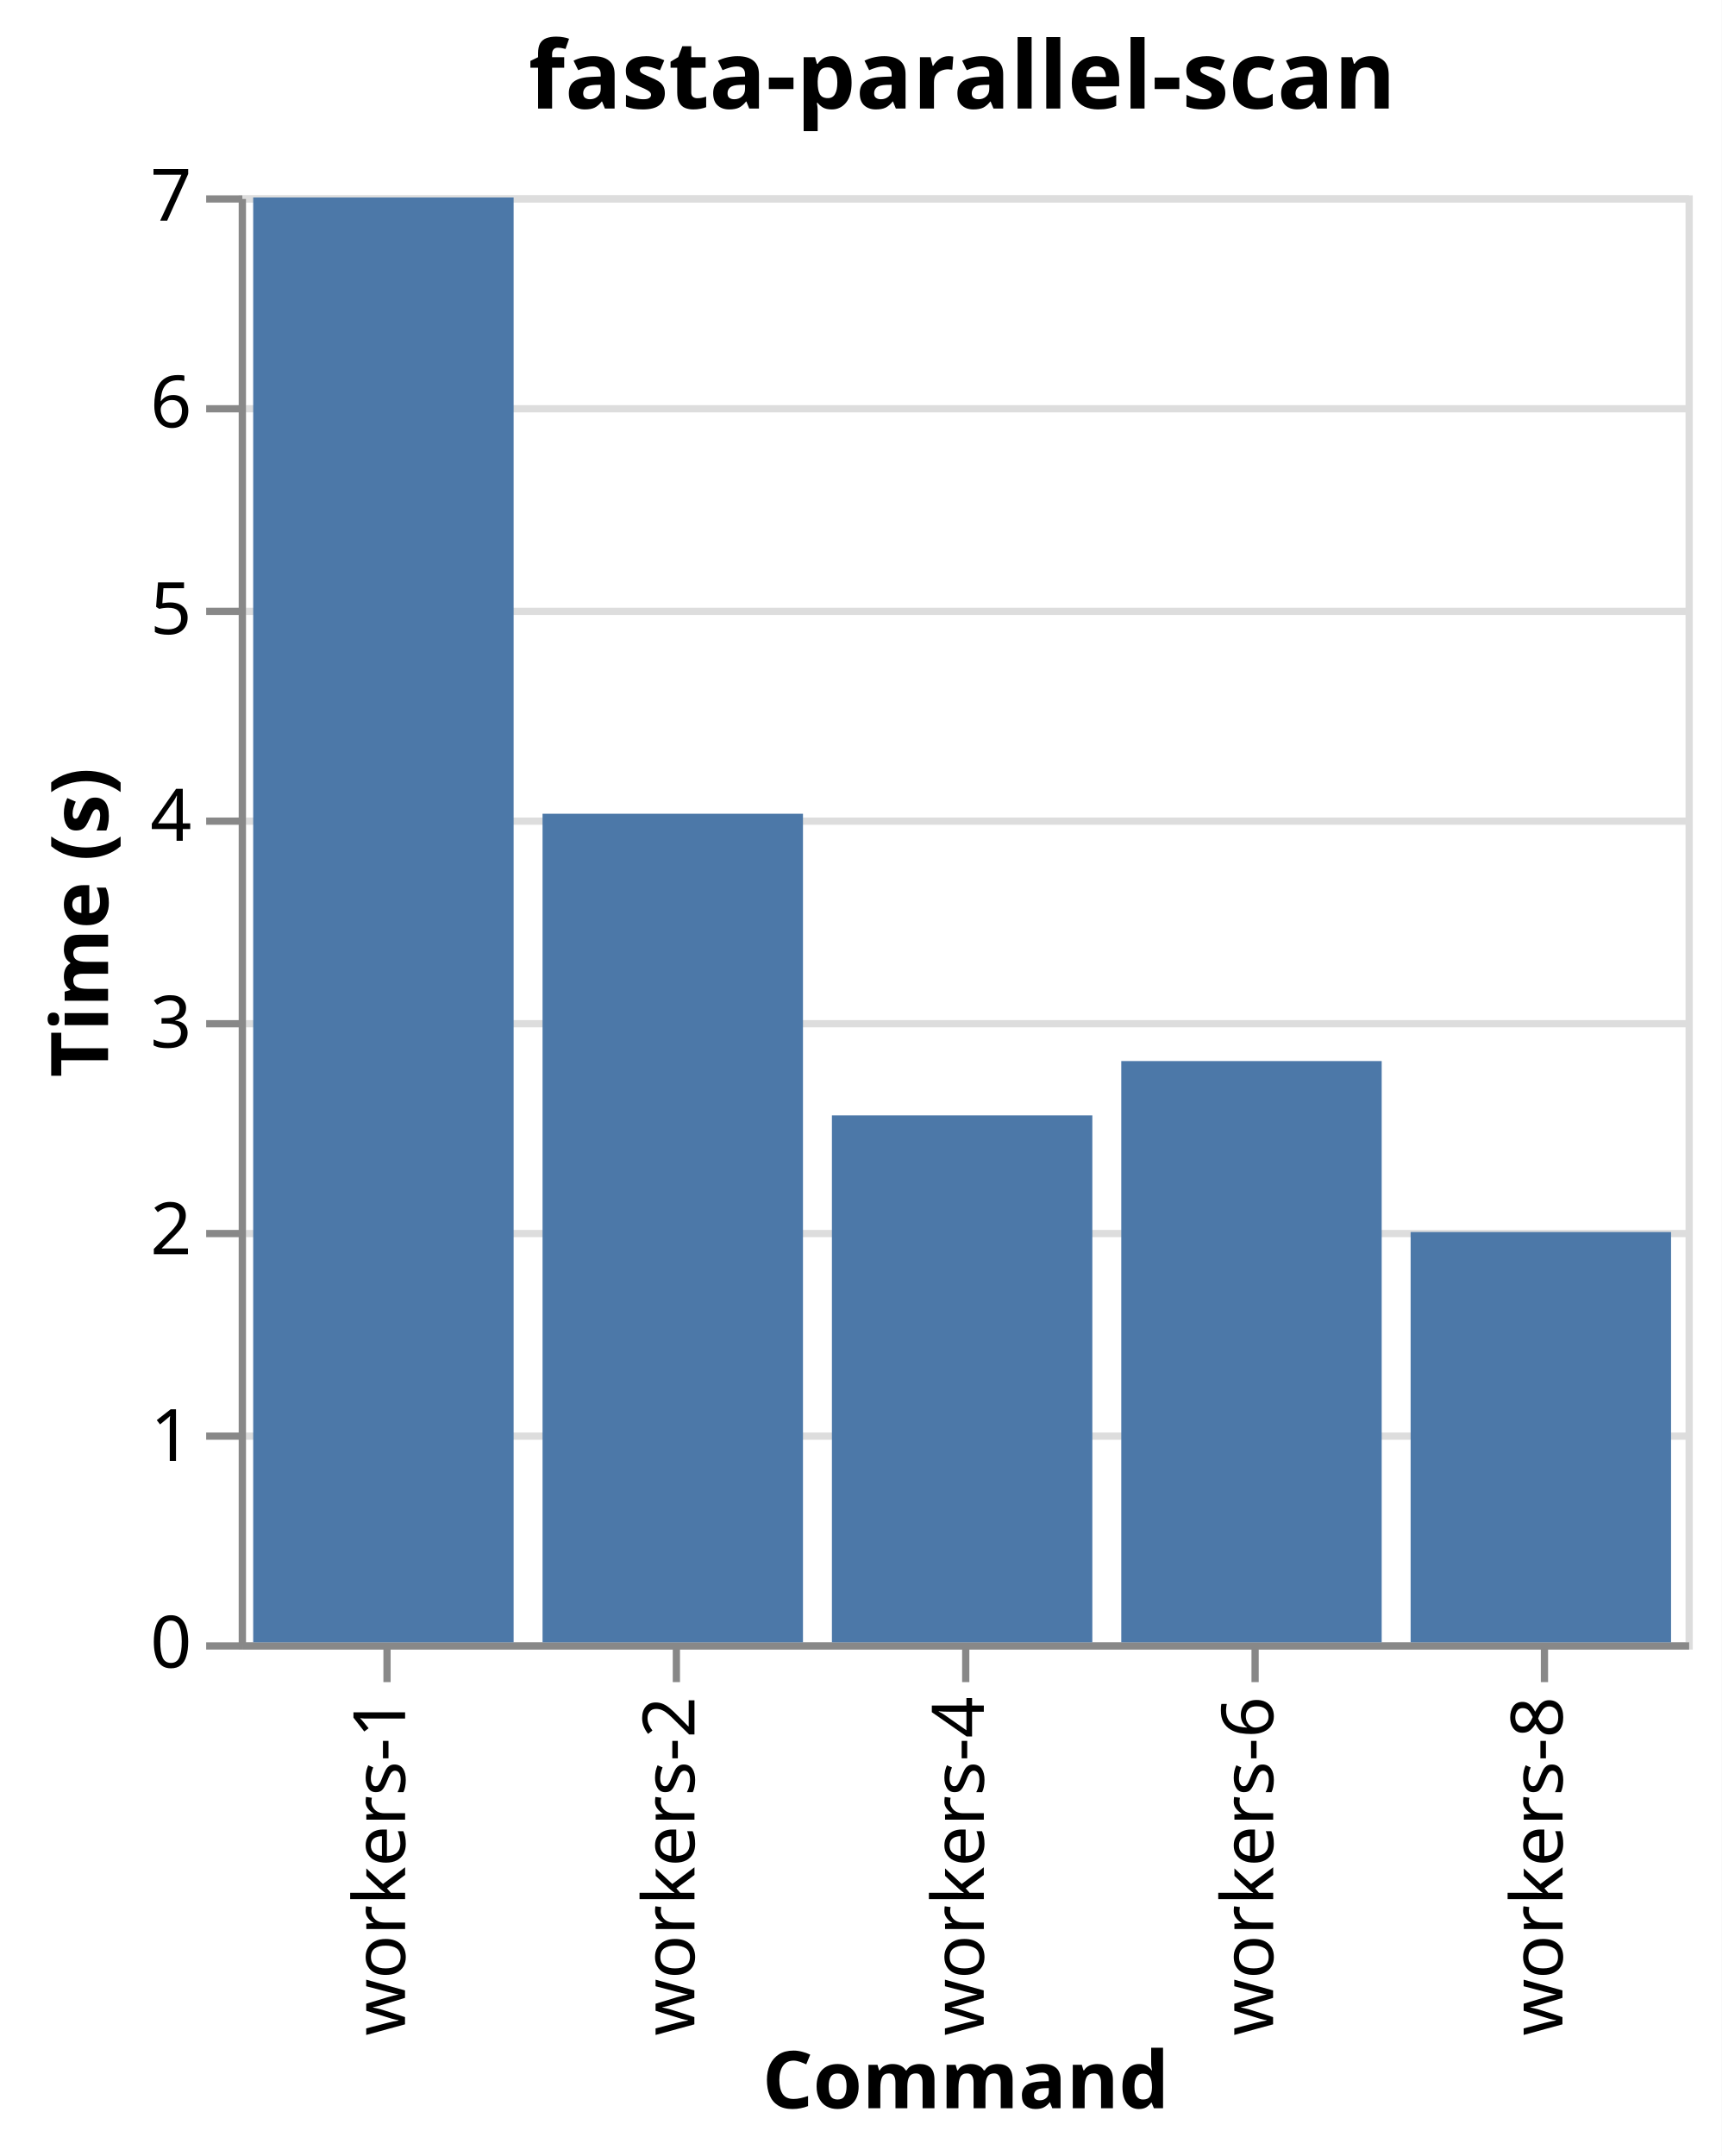
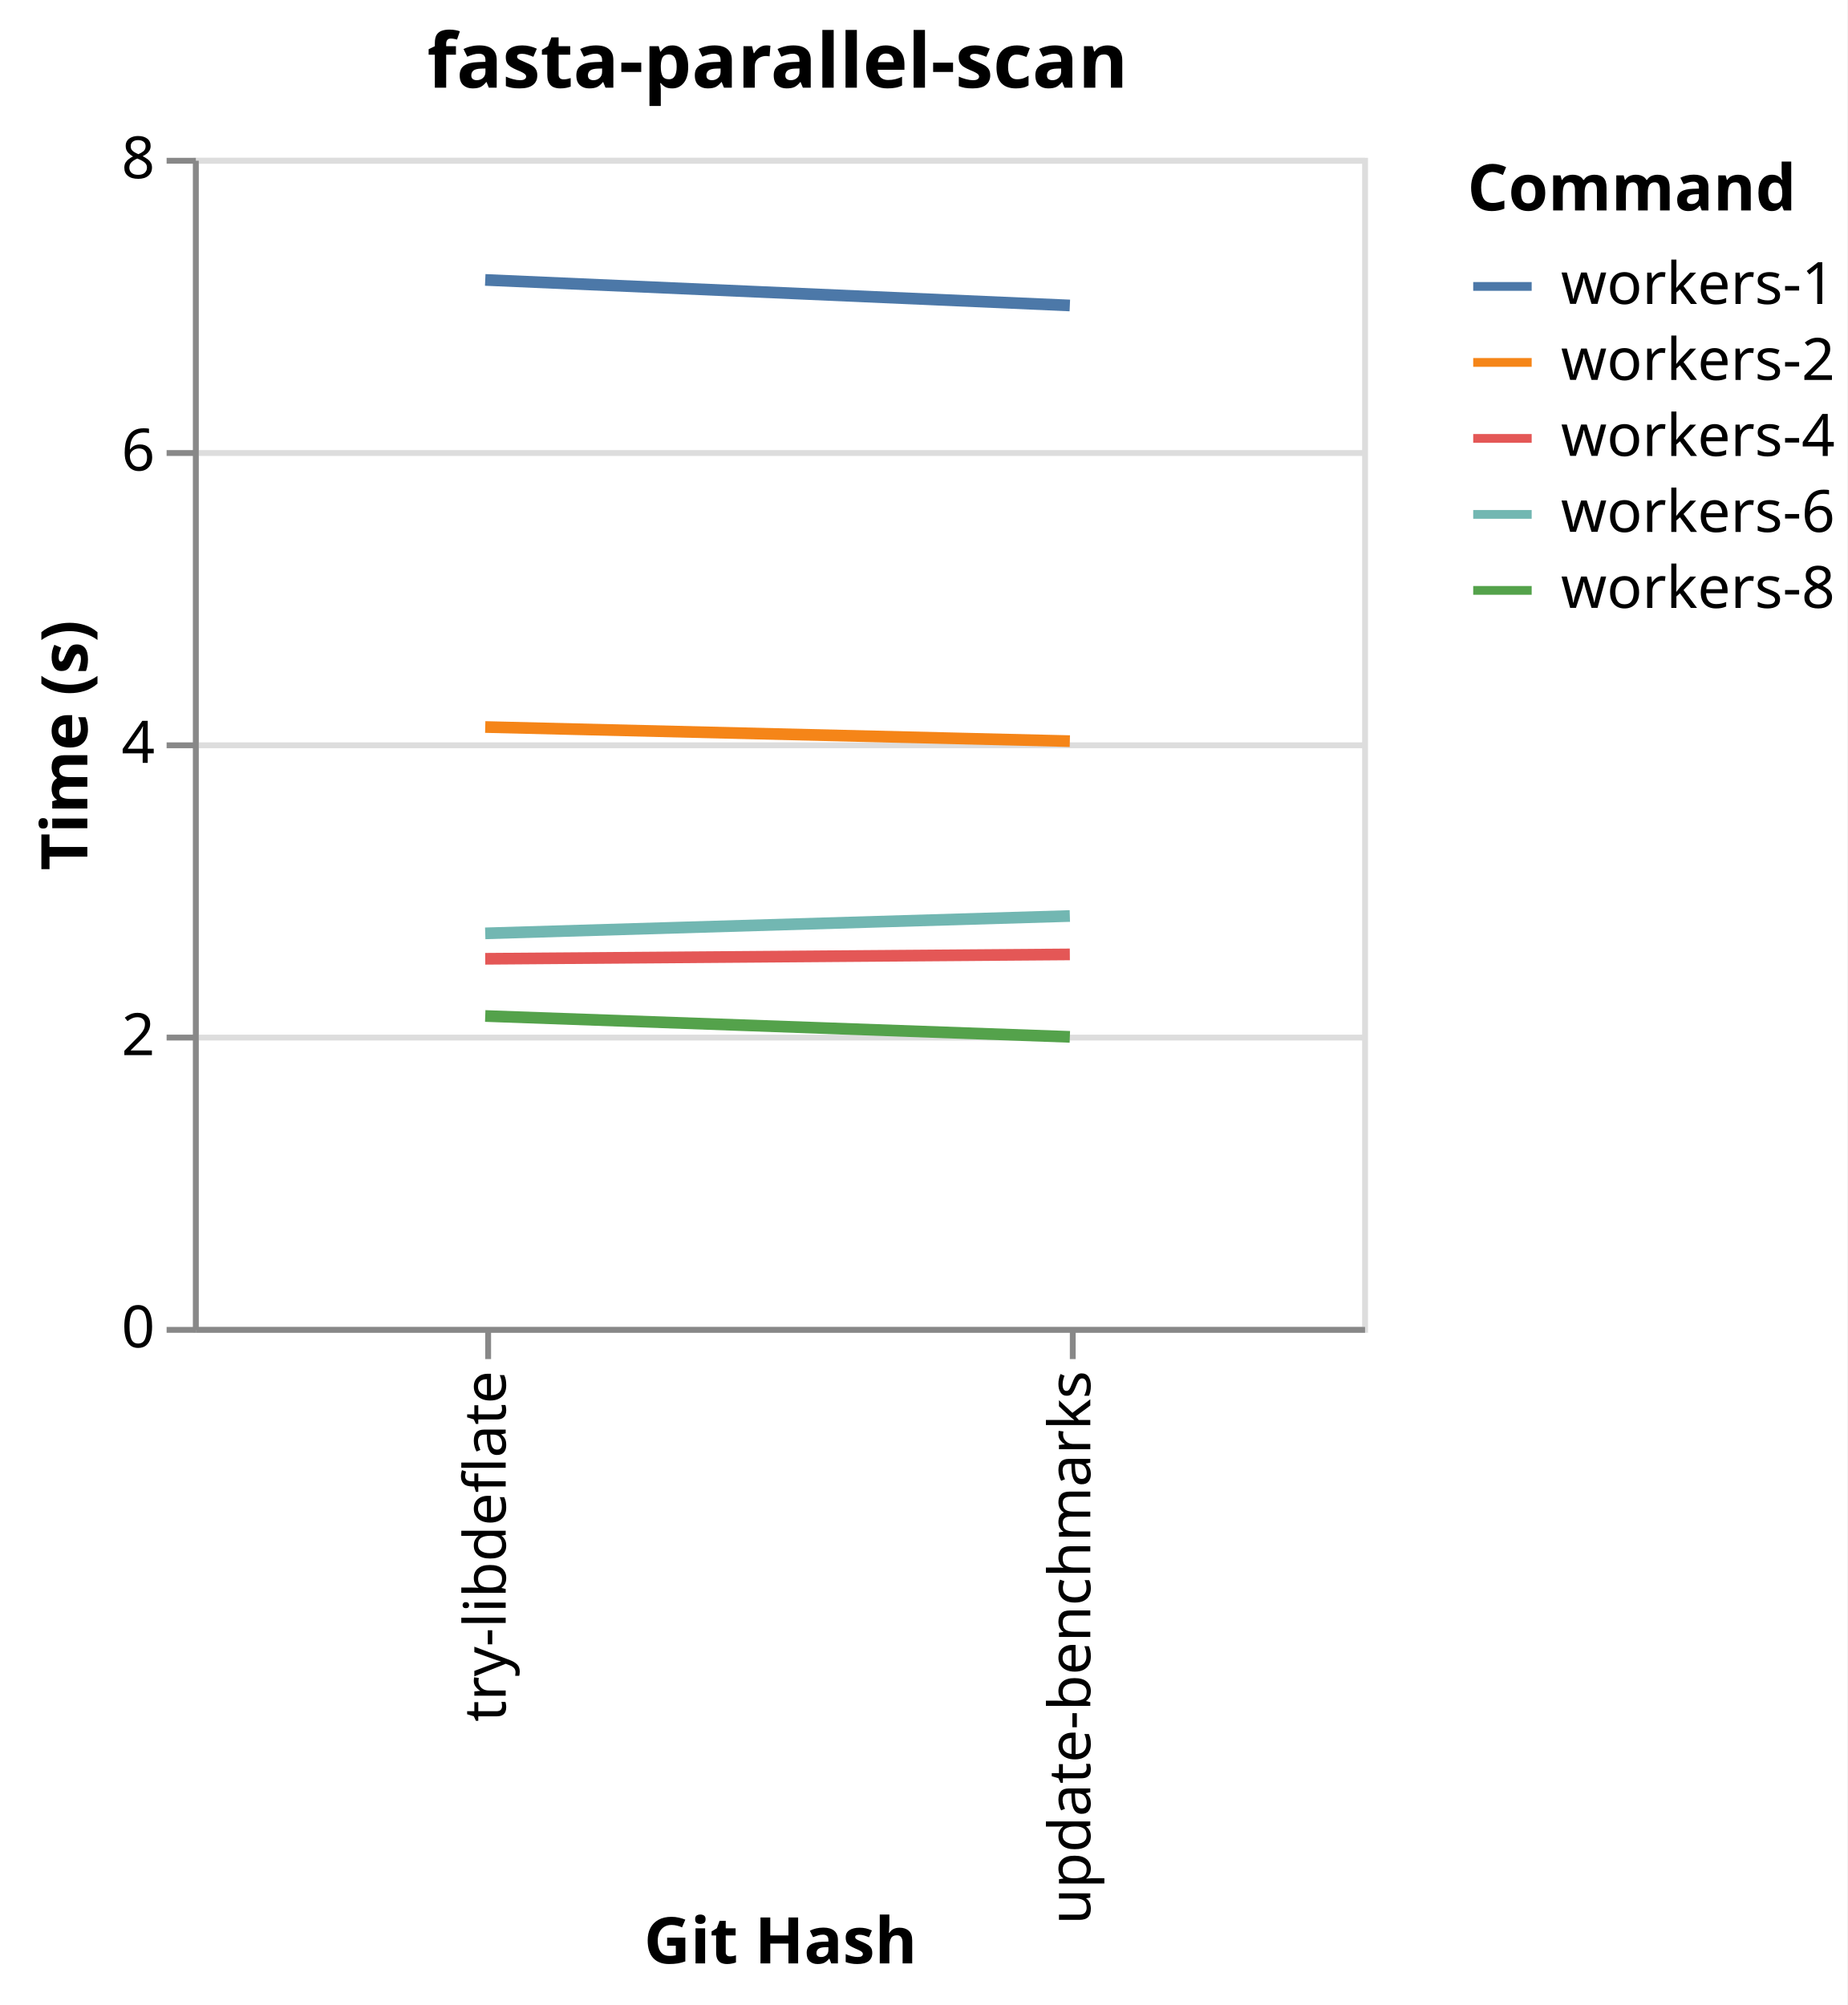
- <svg xmlns="http://www.w3.org/2000/svg" version="1.1" class="marks" width="238" height="298" viewBox="0 0 238 298">
-   <rect width="238" height="298" fill="white" />
+ <svg xmlns="http://www.w3.org/2000/svg" version="1.1" class="marks" width="316" height="343" viewBox="0 0 316 343">
+   <rect width="316" height="343" fill="white" />
  <g fill="none" stroke-miterlimit="10" transform="translate(33,27)">
    <g class="mark-group role-frame root" role="graphics-object" aria-roledescription="group mark container">
      <g transform="translate(0,0)">
        <path class="background" aria-hidden="true" d="M0.5,0.5h200v200h-200Z" stroke="#ddd" />
        <g>
          <g class="mark-group role-axis" aria-hidden="true">
            <g transform="translate(0.5,0.5)">
              <path class="background" aria-hidden="true" d="M0,0h0v0h0Z" pointer-events="none" />
              <g>
                <g class="mark-rule role-axis-grid" pointer-events="none">
                  <line transform="translate(0,200)" x2="200" y2="0" stroke="#ddd" stroke-width="1" opacity="1" />
-                   <line transform="translate(0,171)" x2="200" y2="0" stroke="#ddd" stroke-width="1" opacity="1" />
-                   <line transform="translate(0,143)" x2="200" y2="0" stroke="#ddd" stroke-width="1" opacity="1" />
-                   <line transform="translate(0,114)" x2="200" y2="0" stroke="#ddd" stroke-width="1" opacity="1" />
-                   <line transform="translate(0,86)" x2="200" y2="0" stroke="#ddd" stroke-width="1" opacity="1" />
-                   <line transform="translate(0,57)" x2="200" y2="0" stroke="#ddd" stroke-width="1" opacity="1" />
-                   <line transform="translate(0,29)" x2="200" y2="0" stroke="#ddd" stroke-width="1" opacity="1" />
+                   <line transform="translate(0,150)" x2="200" y2="0" stroke="#ddd" stroke-width="1" opacity="1" />
+                   <line transform="translate(0,100)" x2="200" y2="0" stroke="#ddd" stroke-width="1" opacity="1" />
+                   <line transform="translate(0,50)" x2="200" y2="0" stroke="#ddd" stroke-width="1" opacity="1" />
                  <line transform="translate(0,0)" x2="200" y2="0" stroke="#ddd" stroke-width="1" opacity="1" />
                </g>
              </g>
              <path class="foreground" aria-hidden="true" d="" pointer-events="none" display="none" />
            </g>
          </g>
-           <g class="mark-group role-axis" role="graphics-symbol" aria-roledescription="axis" aria-label="X-axis titled 'Command' for a discrete scale with 5 values: workers-1, workers-2, workers-4, workers-6, workers-8">
+           <g class="mark-group role-axis" role="graphics-symbol" aria-roledescription="axis" aria-label="X-axis titled 'Git Hash' for a discrete scale with 2 values: try-libdeflate, update-benchmarks">
            <g transform="translate(0.5,200.5)">
              <path class="background" aria-hidden="true" d="M0,0h0v0h0Z" pointer-events="none" />
              <g>
                <g class="mark-rule role-axis-tick" pointer-events="none">
-                   <line transform="translate(20,0)" x2="0" y2="5" stroke="#888" stroke-width="1" opacity="1" />
-                   <line transform="translate(60,0)" x2="0" y2="5" stroke="#888" stroke-width="1" opacity="1" />
-                   <line transform="translate(100,0)" x2="0" y2="5" stroke="#888" stroke-width="1" opacity="1" />
-                   <line transform="translate(140,0)" x2="0" y2="5" stroke="#888" stroke-width="1" opacity="1" />
-                   <line transform="translate(180,0)" x2="0" y2="5" stroke="#888" stroke-width="1" opacity="1" />
+                   <line transform="translate(50,0)" x2="0" y2="5" stroke="#888" stroke-width="1" opacity="1" />
+                   <line transform="translate(150,0)" x2="0" y2="5" stroke="#888" stroke-width="1" opacity="1" />
                </g>
                <g class="mark-text role-axis-label" pointer-events="none">
-                   <text text-anchor="end" transform="translate(19.5,7) rotate(270) translate(0,3)" font-family="sans-serif" font-size="10px" fill="#000" opacity="1">workers-1</text>
-                   <text text-anchor="end" transform="translate(59.5,7) rotate(270) translate(0,3)" font-family="sans-serif" font-size="10px" fill="#000" opacity="1">workers-2</text>
-                   <text text-anchor="end" transform="translate(99.5,7) rotate(270) translate(0,3)" font-family="sans-serif" font-size="10px" fill="#000" opacity="1">workers-4</text>
-                   <text text-anchor="end" transform="translate(139.5,7) rotate(270) translate(0,3)" font-family="sans-serif" font-size="10px" fill="#000" opacity="1">workers-6</text>
-                   <text text-anchor="end" transform="translate(179.5,7) rotate(270) translate(0,3)" font-family="sans-serif" font-size="10px" fill="#000" opacity="1">workers-8</text>
+                   <text text-anchor="end" transform="translate(50,7) rotate(270) translate(0,3)" font-family="sans-serif" font-size="10px" fill="#000" opacity="1">try-libdeflate</text>
+                   <text text-anchor="end" transform="translate(150,7) rotate(270) translate(0,3)" font-family="sans-serif" font-size="10px" fill="#000" opacity="1">update-benchmarks</text>
                </g>
                <g class="mark-rule role-axis-domain" pointer-events="none">
                  <line transform="translate(0,0)" x2="200" y2="0" stroke="#888" stroke-width="1" opacity="1" />
                </g>
                <g class="mark-text role-axis-title" pointer-events="none">
-                   <text text-anchor="middle" transform="translate(100,63.89648)" font-family="sans-serif" font-size="11px" font-weight="bold" fill="#000" opacity="1">Command</text>
-                 </g>
-               </g>
-               <path class="foreground" aria-hidden="true" d="" pointer-events="none" display="none" />
-             </g>
-           </g>
-           <g class="mark-group role-axis" role="graphics-symbol" aria-roledescription="axis" aria-label="Y-axis titled 'Time (s)' for a linear scale with values from 0 to 7">
+                   <text text-anchor="middle" transform="translate(100,108.3838)" font-family="sans-serif" font-size="11px" font-weight="bold" fill="#000" opacity="1">Git Hash</text>
+                 </g>
+               </g>
+               <path class="foreground" aria-hidden="true" d="" pointer-events="none" display="none" />
+             </g>
+           </g>
+           <g class="mark-group role-axis" role="graphics-symbol" aria-roledescription="axis" aria-label="Y-axis titled 'Time (s)' for a linear scale with values from 0 to 8">
            <g transform="translate(0.5,0.5)">
              <path class="background" aria-hidden="true" d="M0,0h0v0h0Z" pointer-events="none" />
              <g>
                <g class="mark-rule role-axis-tick" pointer-events="none">
                  <line transform="translate(0,200)" x2="-5" y2="0" stroke="#888" stroke-width="1" opacity="1" />
-                   <line transform="translate(0,171)" x2="-5" y2="0" stroke="#888" stroke-width="1" opacity="1" />
-                   <line transform="translate(0,143)" x2="-5" y2="0" stroke="#888" stroke-width="1" opacity="1" />
-                   <line transform="translate(0,114)" x2="-5" y2="0" stroke="#888" stroke-width="1" opacity="1" />
-                   <line transform="translate(0,86)" x2="-5" y2="0" stroke="#888" stroke-width="1" opacity="1" />
-                   <line transform="translate(0,57)" x2="-5" y2="0" stroke="#888" stroke-width="1" opacity="1" />
-                   <line transform="translate(0,29)" x2="-5" y2="0" stroke="#888" stroke-width="1" opacity="1" />
+                   <line transform="translate(0,150)" x2="-5" y2="0" stroke="#888" stroke-width="1" opacity="1" />
+                   <line transform="translate(0,100)" x2="-5" y2="0" stroke="#888" stroke-width="1" opacity="1" />
+                   <line transform="translate(0,50)" x2="-5" y2="0" stroke="#888" stroke-width="1" opacity="1" />
                  <line transform="translate(0,0)" x2="-5" y2="0" stroke="#888" stroke-width="1" opacity="1" />
                </g>
                <g class="mark-text role-axis-label" pointer-events="none">
                  <text text-anchor="end" transform="translate(-7,203)" font-family="sans-serif" font-size="10px" fill="#000" opacity="1">0</text>
-                   <text text-anchor="end" transform="translate(-7,174.4286)" font-family="sans-serif" font-size="10px" fill="#000" opacity="1">1</text>
-                   <text text-anchor="end" transform="translate(-7,145.8571)" font-family="sans-serif" font-size="10px" fill="#000" opacity="1">2</text>
-                   <text text-anchor="end" transform="translate(-7,117.2857)" font-family="sans-serif" font-size="10px" fill="#000" opacity="1">3</text>
-                   <text text-anchor="end" transform="translate(-7,88.71429)" font-family="sans-serif" font-size="10px" fill="#000" opacity="1">4</text>
-                   <text text-anchor="end" transform="translate(-7,60.14286)" font-family="sans-serif" font-size="10px" fill="#000" opacity="1">5</text>
-                   <text text-anchor="end" transform="translate(-7,31.57143)" font-family="sans-serif" font-size="10px" fill="#000" opacity="1">6</text>
-                   <text text-anchor="end" transform="translate(-7,3)" font-family="sans-serif" font-size="10px" fill="#000" opacity="1">7</text>
+                   <text text-anchor="end" transform="translate(-7,153)" font-family="sans-serif" font-size="10px" fill="#000" opacity="1">2</text>
+                   <text text-anchor="end" transform="translate(-7,103)" font-family="sans-serif" font-size="10px" fill="#000" opacity="1">4</text>
+                   <text text-anchor="end" transform="translate(-7,53)" font-family="sans-serif" font-size="10px" fill="#000" opacity="1">6</text>
+                   <text text-anchor="end" transform="translate(-7,3)" font-family="sans-serif" font-size="10px" fill="#000" opacity="1">8</text>
                </g>
                <g class="mark-rule role-axis-domain" pointer-events="none">
                  <line transform="translate(0,200)" x2="0" y2="-200" stroke="#888" stroke-width="1" opacity="1" />
                </g>
                <g class="mark-text role-axis-title" pointer-events="none">
                  <text text-anchor="middle" transform="translate(-16.56152,100) rotate(-90) translate(0,-2)" font-family="sans-serif" font-size="11px" font-weight="bold" fill="#000" opacity="1">Time (s)</text>
                </g>
              </g>
              <path class="foreground" aria-hidden="true" d="" pointer-events="none" display="none" />
            </g>
          </g>
-           <g class="mark-rect role-mark marks" role="graphics-object" aria-roledescription="rect mark container">
-             <path aria-label="Command: workers-1; Time (s): 6.98966860342" role="graphics-symbol" aria-roledescription="bar" d="M2,0.295h36v199.705h-36Z" fill="#4c78a8" />
-             <path aria-label="Command: workers-2; Time (s): 4.00842359522" role="graphics-symbol" aria-roledescription="bar" d="M42,85.474h36v114.526h-36Z" fill="#4c78a8" />
-             <path aria-label="Command: workers-4; Time (s): 2.54912530342" role="graphics-symbol" aria-roledescription="bar" d="M82,127.168h36v72.832h-36Z" fill="#4c78a8" />
-             <path aria-label="Command: workers-6; Time (s): 2.81192311142" role="graphics-symbol" aria-roledescription="bar" d="M122,119.659h36v80.341h-36Z" fill="#4c78a8" />
-             <path aria-label="Command: workers-8; Time (s): 1.98489110282" role="graphics-symbol" aria-roledescription="bar" d="M162,143.289h36v56.711h-36Z" fill="#4c78a8" />
+           <g class="mark-group role-scope pathgroup" role="graphics-object" aria-roledescription="group mark container">
+             <g transform="translate(0,0)">
+               <path class="background" aria-hidden="true" d="M0,0h200v200h-200Z" />
+               <g>
+                 <g class="mark-line role-mark marks" role="graphics-object" aria-roledescription="line mark container">
+                   <path aria-label="Git Hash: try-libdeflate; Time (s): 7.16457965254; Command: workers-1" role="graphics-symbol" aria-roledescription="line mark" d="M50,20.886L150,25.258" stroke="#4c78a8" stroke-width="2" />
+                 </g>
+               </g>
+               <path class="foreground" aria-hidden="true" d="" display="none" />
+             </g>
+             <g transform="translate(0,0)">
+               <path class="background" aria-hidden="true" d="M0,0h200v200h-200Z" />
+               <g>
+                 <g class="mark-line role-mark marks" role="graphics-object" aria-roledescription="line mark container">
+                   <path aria-label="Git Hash: try-libdeflate; Time (s): 4.10516005214; Command: workers-2" role="graphics-symbol" aria-roledescription="line mark" d="M50,97.371L150,99.789" stroke="#f58518" stroke-width="2" />
+                 </g>
+               </g>
+               <path class="foreground" aria-hidden="true" d="" display="none" />
+             </g>
+             <g transform="translate(0,0)">
+               <path class="background" aria-hidden="true" d="M0,0h200v200h-200Z" />
+               <g>
+                 <g class="mark-line role-mark marks" role="graphics-object" aria-roledescription="line mark container">
+                   <path aria-label="Git Hash: try-libdeflate; Time (s): 2.51915561914; Command: workers-4" role="graphics-symbol" aria-roledescription="line mark" d="M50,137.021L150,136.272" stroke="#e45756" stroke-width="2" />
+                 </g>
+               </g>
+               <path class="foreground" aria-hidden="true" d="" display="none" />
+             </g>
+             <g transform="translate(0,0)">
+               <path class="background" aria-hidden="true" d="M0,0h200v200h-200Z" />
+               <g>
+                 <g class="mark-line role-mark marks" role="graphics-object" aria-roledescription="line mark container">
+                   <path aria-label="Git Hash: try-libdeflate; Time (s): 2.69316614394; Command: workers-6" role="graphics-symbol" aria-roledescription="line mark" d="M50,132.671L150,129.702" stroke="#72b7b2" stroke-width="2" />
+                 </g>
+               </g>
+               <path class="foreground" aria-hidden="true" d="" display="none" />
+             </g>
+             <g transform="translate(0,0)">
+               <path class="background" aria-hidden="true" d="M0,0h200v200h-200Z" />
+               <g>
+                 <g class="mark-line role-mark marks" role="graphics-object" aria-roledescription="line mark container">
+                   <path aria-label="Git Hash: try-libdeflate; Time (s): 2.12765404394; Command: workers-8" role="graphics-symbol" aria-roledescription="line mark" d="M50,146.809L150,150.378" stroke="#54a24b" stroke-width="2" />
+                 </g>
+               </g>
+               <path class="foreground" aria-hidden="true" d="" display="none" />
+             </g>
+           </g>
+           <g class="mark-group role-legend" role="graphics-symbol" aria-roledescription="legend" aria-label="Symbol legend titled 'Command' for stroke color with 5 values: workers-1, workers-2, workers-4, workers-6, workers-8">
+             <g transform="translate(218,0)">
+               <path class="background" aria-hidden="true" d="M0,0h60v79h-60Z" pointer-events="none" />
+               <g>
+                 <g class="mark-group role-legend-entry">
+                   <g transform="translate(0,16)">
+                     <path class="background" aria-hidden="true" d="M0,0h0v0h0Z" pointer-events="none" />
+                     <g>
+                       <g class="mark-group role-scope" role="graphics-object" aria-roledescription="group mark container">
+                         <g transform="translate(0,0)">
+                           <path class="background" aria-hidden="true" d="M0,0h59.896v11h-59.896Z" pointer-events="none" opacity="1" />
+                           <g>
+                             <g class="mark-symbol role-legend-symbol" pointer-events="none">
+                               <path transform="translate(6,6)" d="M-5,0L5,0" stroke="#4c78a8" stroke-width="1.5" opacity="1" />
+                             </g>
+                             <g class="mark-text role-legend-label" pointer-events="none">
+                               <text text-anchor="start" transform="translate(16,9)" font-family="sans-serif" font-size="10px" fill="#000" opacity="1">workers-1</text>
+                             </g>
+                           </g>
+                           <path class="foreground" aria-hidden="true" d="" pointer-events="none" display="none" />
+                         </g>
+                         <g transform="translate(0,13)">
+                           <path class="background" aria-hidden="true" d="M0,0h59.896v11h-59.896Z" pointer-events="none" opacity="1" />
+                           <g>
+                             <g class="mark-symbol role-legend-symbol" pointer-events="none">
+                               <path transform="translate(6,6)" d="M-5,0L5,0" stroke="#f58518" stroke-width="1.5" opacity="1" />
+                             </g>
+                             <g class="mark-text role-legend-label" pointer-events="none">
+                               <text text-anchor="start" transform="translate(16,9)" font-family="sans-serif" font-size="10px" fill="#000" opacity="1">workers-2</text>
+                             </g>
+                           </g>
+                           <path class="foreground" aria-hidden="true" d="" pointer-events="none" display="none" />
+                         </g>
+                         <g transform="translate(0,26)">
+                           <path class="background" aria-hidden="true" d="M0,0h59.896v11h-59.896Z" pointer-events="none" opacity="1" />
+                           <g>
+                             <g class="mark-symbol role-legend-symbol" pointer-events="none">
+                               <path transform="translate(6,6)" d="M-5,0L5,0" stroke="#e45756" stroke-width="1.5" opacity="1" />
+                             </g>
+                             <g class="mark-text role-legend-label" pointer-events="none">
+                               <text text-anchor="start" transform="translate(16,9)" font-family="sans-serif" font-size="10px" fill="#000" opacity="1">workers-4</text>
+                             </g>
+                           </g>
+                           <path class="foreground" aria-hidden="true" d="" pointer-events="none" display="none" />
+                         </g>
+                         <g transform="translate(0,39)">
+                           <path class="background" aria-hidden="true" d="M0,0h59.896v11h-59.896Z" pointer-events="none" opacity="1" />
+                           <g>
+                             <g class="mark-symbol role-legend-symbol" pointer-events="none">
+                               <path transform="translate(6,6)" d="M-5,0L5,0" stroke="#72b7b2" stroke-width="1.5" opacity="1" />
+                             </g>
+                             <g class="mark-text role-legend-label" pointer-events="none">
+                               <text text-anchor="start" transform="translate(16,9)" font-family="sans-serif" font-size="10px" fill="#000" opacity="1">workers-6</text>
+                             </g>
+                           </g>
+                           <path class="foreground" aria-hidden="true" d="" pointer-events="none" display="none" />
+                         </g>
+                         <g transform="translate(0,52)">
+                           <path class="background" aria-hidden="true" d="M0,0h59.896v11h-59.896Z" pointer-events="none" opacity="1" />
+                           <g>
+                             <g class="mark-symbol role-legend-symbol" pointer-events="none">
+                               <path transform="translate(6,6)" d="M-5,0L5,0" stroke="#54a24b" stroke-width="1.5" opacity="1" />
+                             </g>
+                             <g class="mark-text role-legend-label" pointer-events="none">
+                               <text text-anchor="start" transform="translate(16,9)" font-family="sans-serif" font-size="10px" fill="#000" opacity="1">workers-8</text>
+                             </g>
+                           </g>
+                           <path class="foreground" aria-hidden="true" d="" pointer-events="none" display="none" />
+                         </g>
+                       </g>
+                     </g>
+                     <path class="foreground" aria-hidden="true" d="" pointer-events="none" display="none" />
+                   </g>
+                 </g>
+                 <g class="mark-text role-legend-title" pointer-events="none">
+                   <text text-anchor="start" transform="translate(0,9)" font-family="sans-serif" font-size="11px" font-weight="bold" fill="#000" opacity="1">Command</text>
+                 </g>
+               </g>
+               <path class="foreground" aria-hidden="true" d="" pointer-events="none" display="none" />
+             </g>
          </g>
          <g class="mark-group role-title">
            <g transform="translate(100,-22)">
              <path class="background" aria-hidden="true" d="M0,0h0v0h0Z" pointer-events="none" />
              <g>
                <g class="mark-text role-title-text" role="graphics-symbol" aria-roledescription="title" aria-label="Title text 'fasta-parallel-scan'" pointer-events="none">
                  <text text-anchor="middle" transform="translate(0,10)" font-family="sans-serif" font-size="13px" font-weight="bold" fill="#000" opacity="1">fasta-parallel-scan</text>
                </g>
              </g>
              <path class="foreground" aria-hidden="true" d="" pointer-events="none" display="none" />
            </g>
          </g>
        </g>
        <path class="foreground" aria-hidden="true" d="" display="none" />
      </g>
    </g>
  </g>
</svg>
